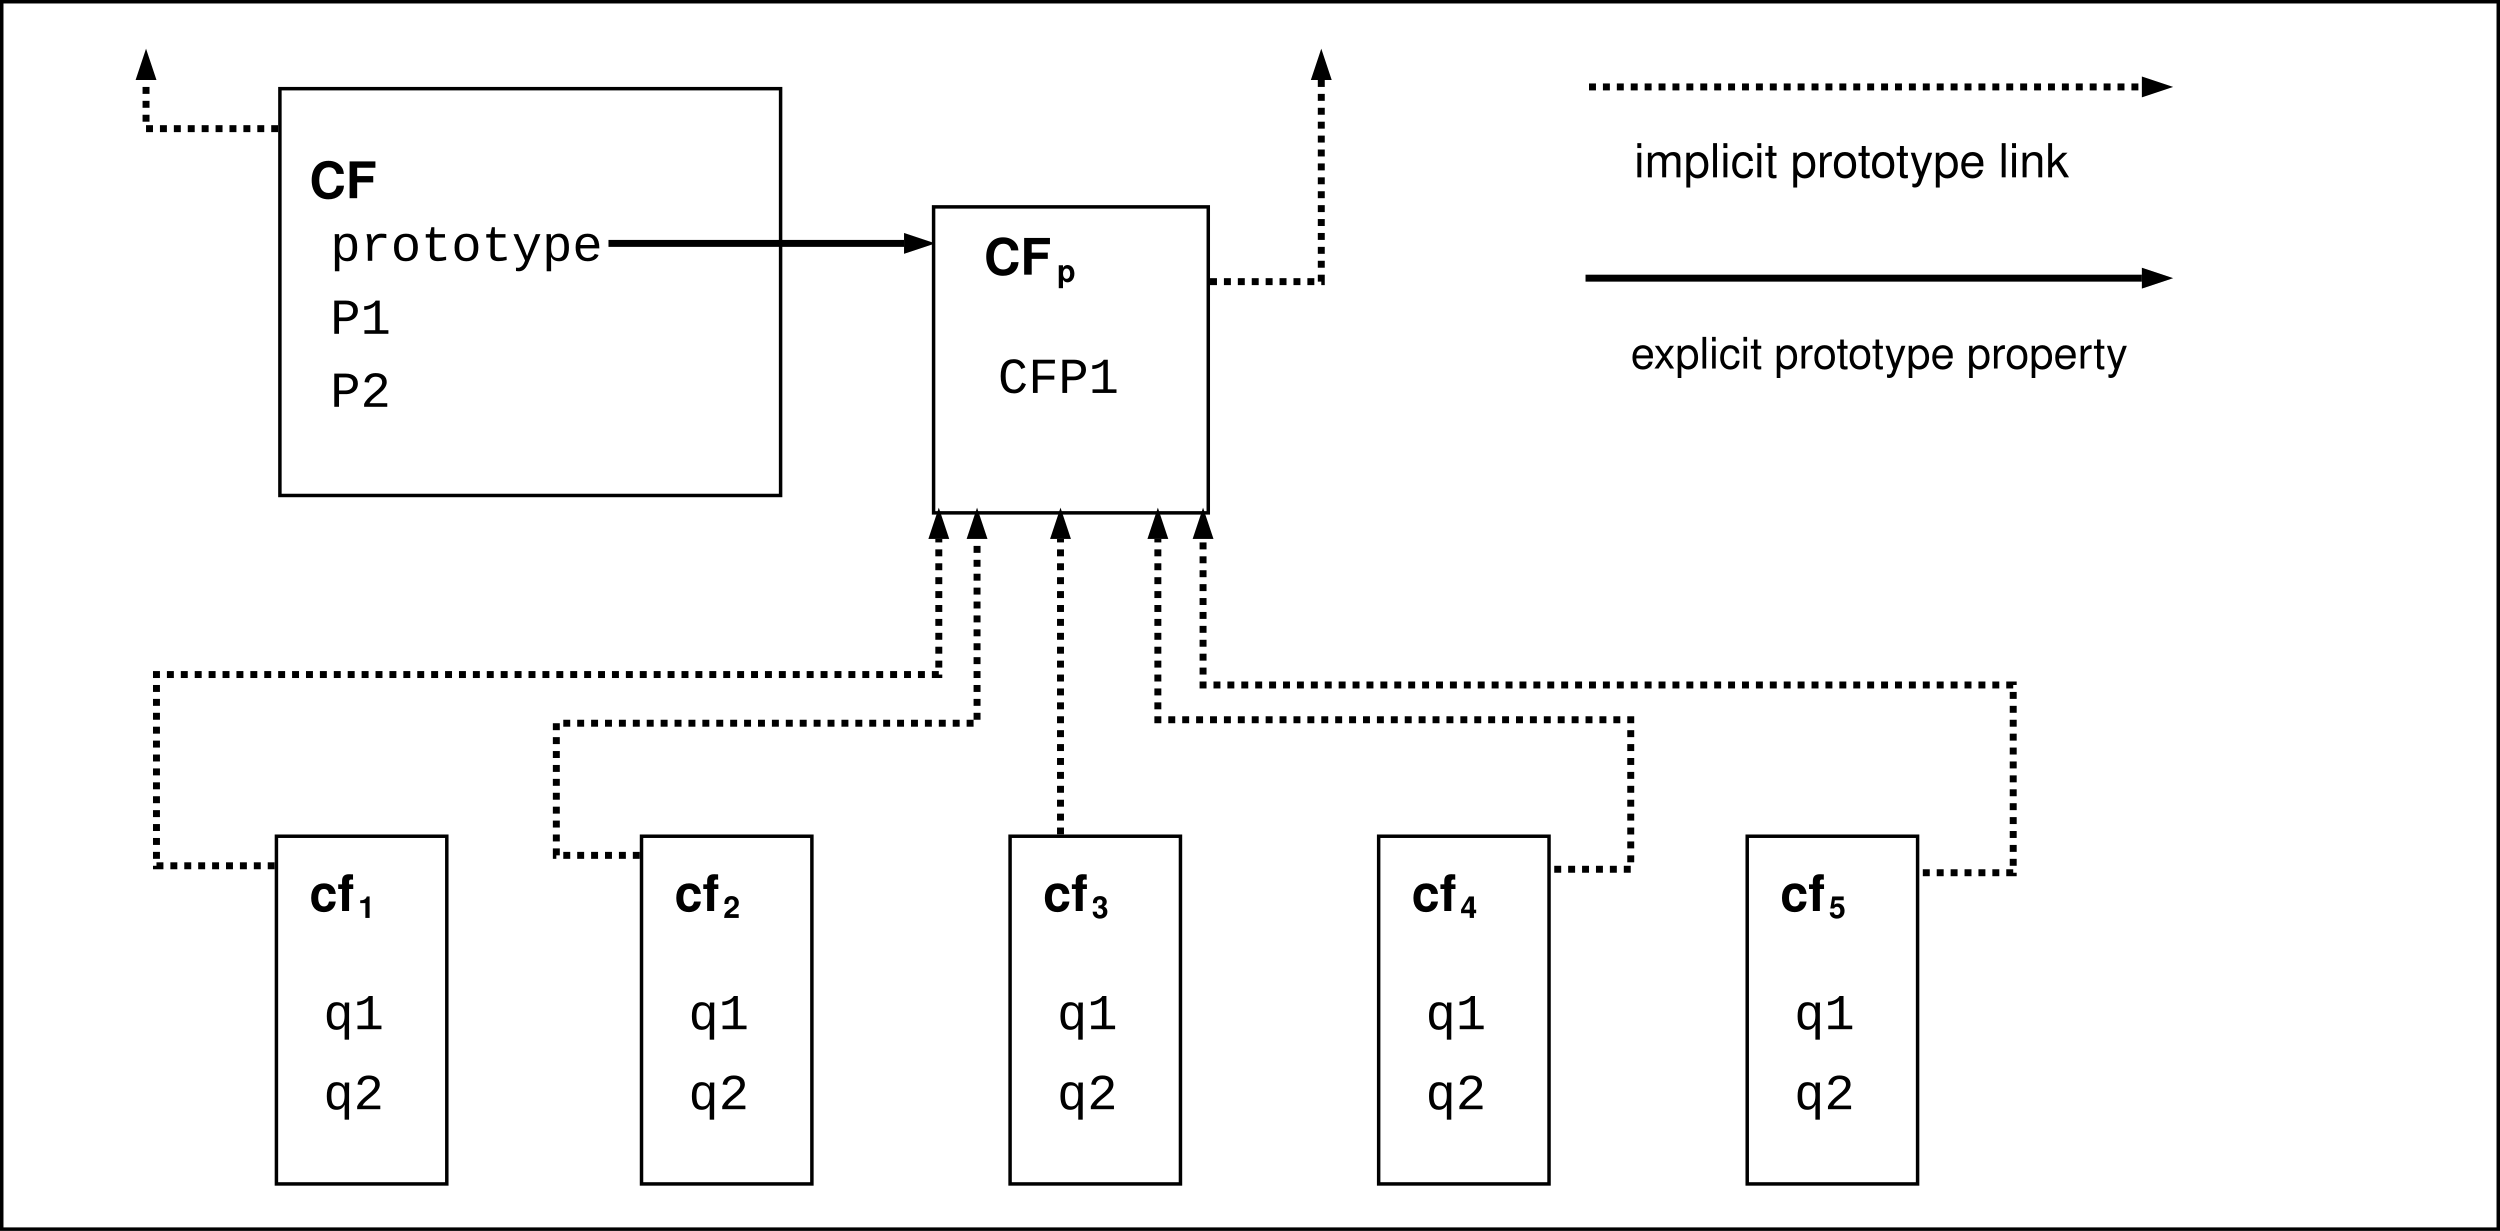
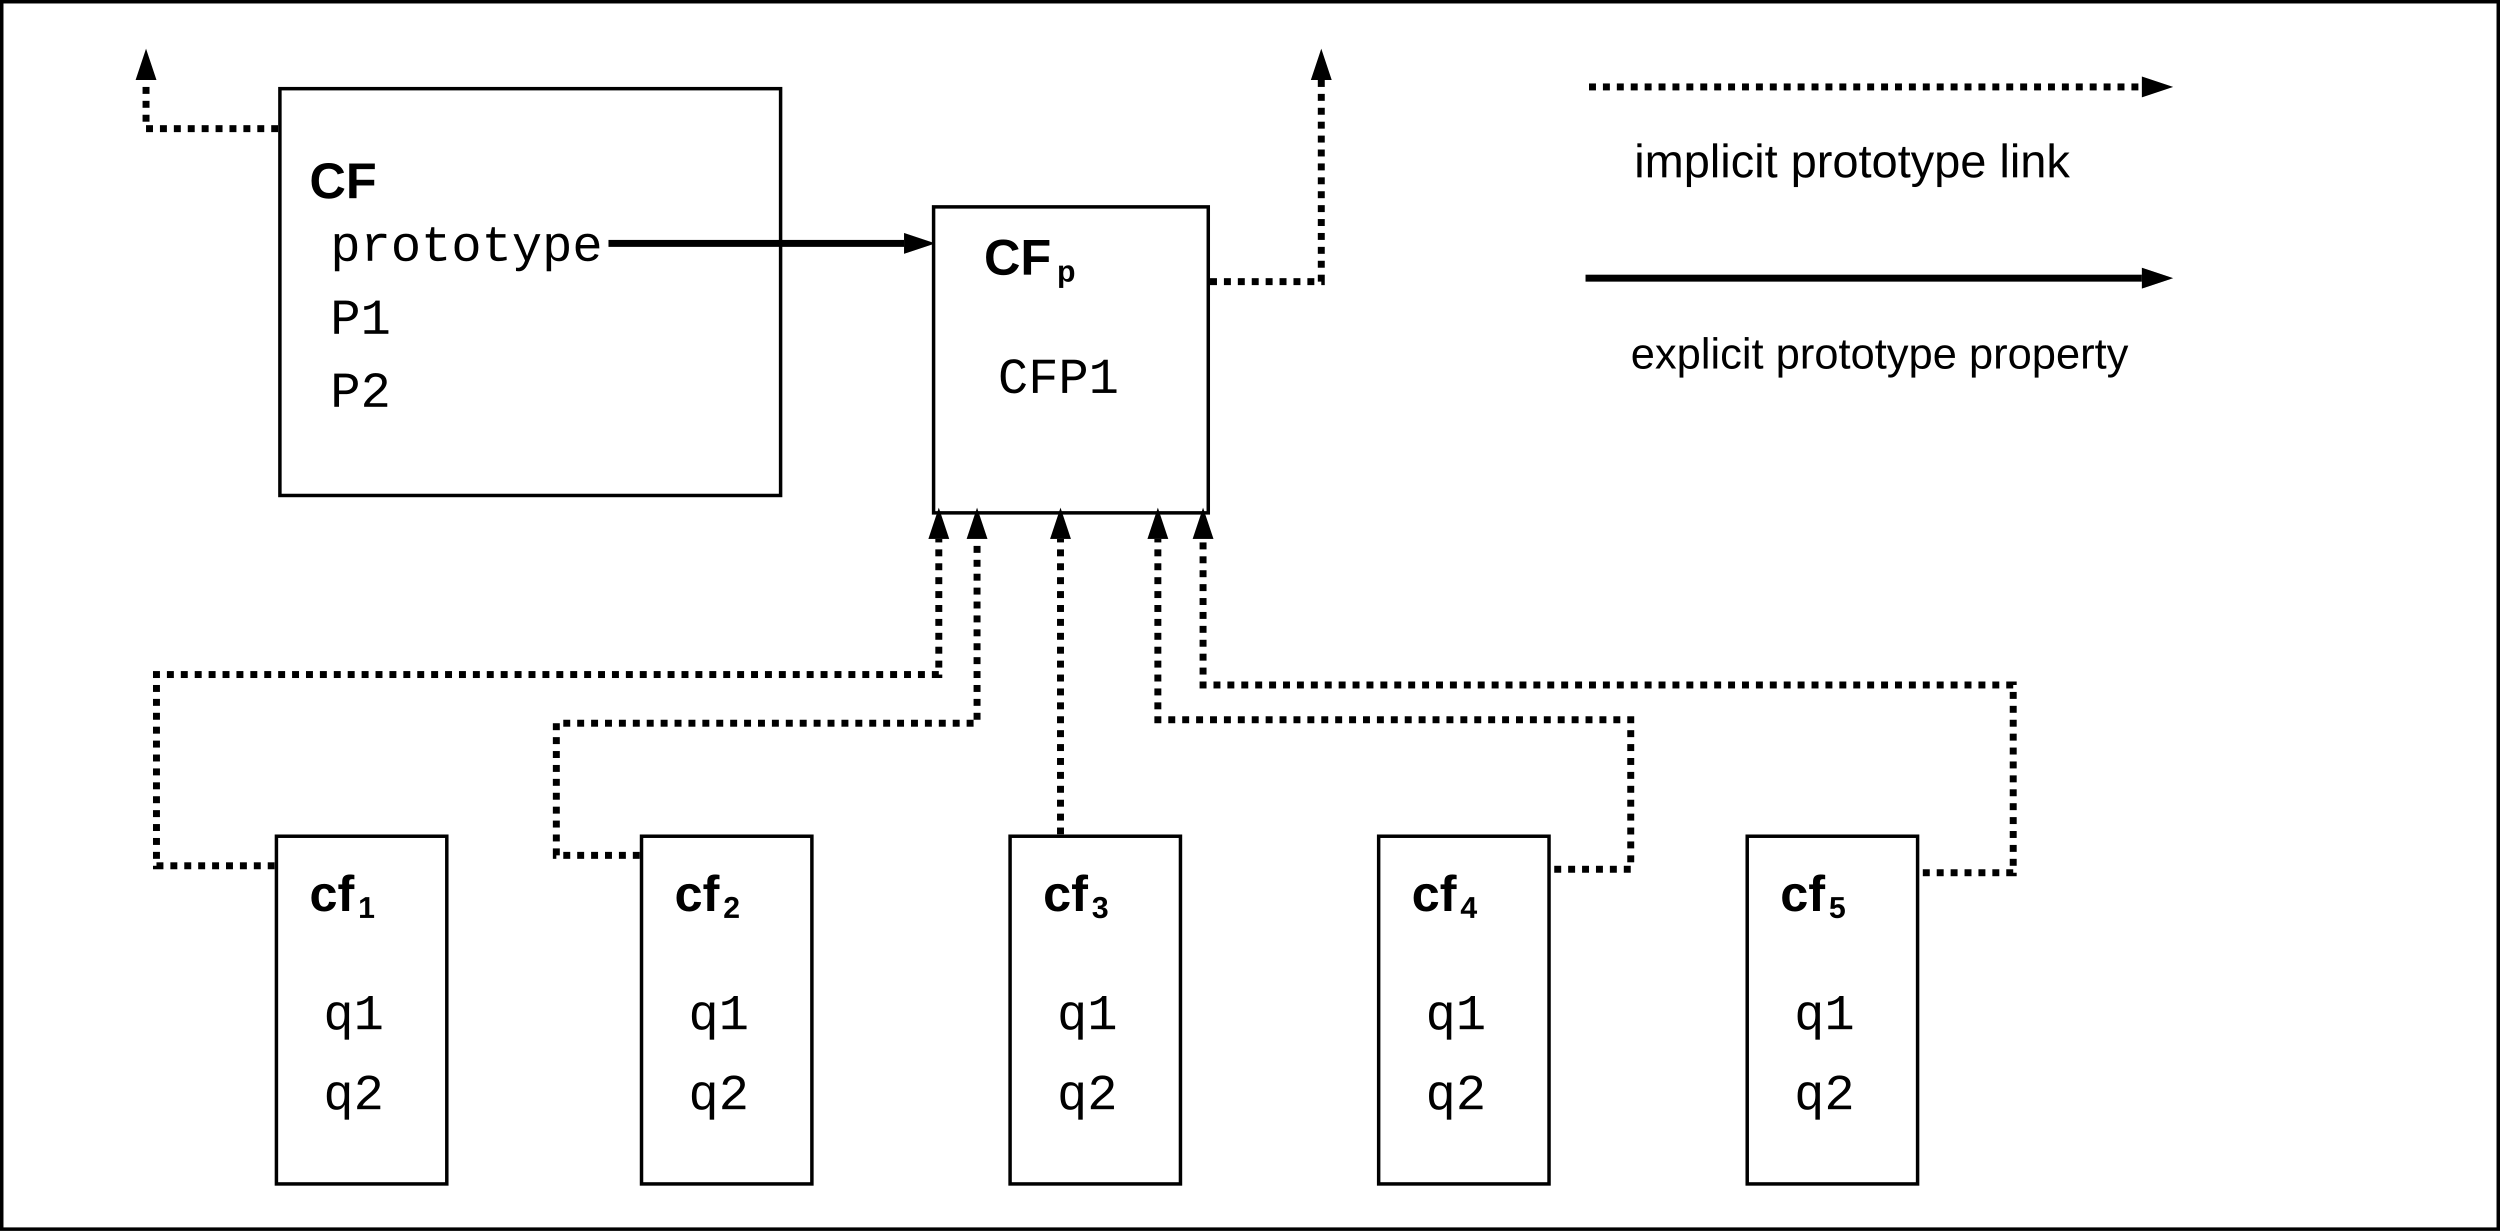
<svg xmlns="http://www.w3.org/2000/svg" xmlns:xlink="http://www.w3.org/1999/xlink" width="719" height="354">
  <style type="text/css">
    rect.box {
        fill: white;
        stroke: black;
        stroke-width: 1px;
    }
    path.a {
        fill: none;
        stroke: black;
        stroke-width: 2px;
        marker-end: url(#arrowhead);
    }
    path.d { stroke-dasharray: 2,2; }
-     text { font-family: Helvetica, Arial, Liberation Sans, sans-serif; }
+     text { font-family: Arial, Liberation Sans, sans-serif; }
    text.pn { font-family: "Courier New", monospace; }
    text.on { font-weight: bold; }
    text.ons { font-weight: bold; font-size: 60%; }
  </style>
  <defs>
    <marker id="arrowhead" viewBox="0 0 15 10" refX="0" refY="5" markerUnits="userSpaceOnUse" markerWidth="9" markerHeight="6" orient="auto">
      <path d="M 0 0 L 15 5 L 0 10 z" />
    </marker>
    <g id="instance" width="50" height="101">
      <rect class="box" x=".5" y=".5" width="49" height="100" />
      <text class="pn" x="14" y="56">q1</text>
      <text class="pn" x="14" y="79">q2</text>
      <text class="on" x="10" y="22">cf</text>
    </g>
  </defs>
  <g font-size="14.5">
    <rect class="box" x="0.5" y="0.5" width="718" height="353" />
    <path class="a d" d="M 457,25 616,25" />
    <text x="470" y="51" font-size="13.5">implicit prototype link</text>
    <path class="a s" d="M 456,80 616,80" />
    <text x="469" y="106" font-size="12.5">explicit prototype property</text>
    <rect class="box" x="80.5" y="25.5" width="144" height="117" />
    <text x="89" y="57" font-weight="bold">CF</text>
    <path class="a d" d="M 80,37 42,37 42,23" />
    <text class="pn" x="95" y="75">prototype</text>
    <text class="pn" x="95" y="96">P1</text>
    <text class="pn" x="95" y="117">P2</text>
    <path class="a s" d="M 175,70 260,70" />
    <rect class="box" x="268.5" y="59.5" width="79" height="88" />
    <path class="a d" d="M 348,81 380,81 380,23" />
    <text class="on" x="283" y="79">CF</text>
    <text class="ons" x="304" y="81">p</text>
    <text class="pn" x="287" y="113">CFP1</text>
    <use xlink:href="#instance" x="79" y="240" />
    <text class="ons" x="103" y="264">1</text>
    <path class="a d" d="M 79,249 45,249 45,194 270,194 270,155" />
    <use xlink:href="#instance" x="184" y="240" />
    <text class="ons" x="208" y="264">2</text>
    <path class="a d" d="M 184,246 160,246 160,208 281,208 281,155" />
    <use xlink:href="#instance" x="290" y="240" />
    <text class="ons" x="314" y="264">3</text>
    <path class="a d" d="M 305,240 305,155" />
    <use xlink:href="#instance" x="396" y="240" />
    <text class="ons" x="420" y="264">4</text>
    <path class="a d" d="M 447,250 469,250 469,207 333,207 333,155" />
    <use xlink:href="#instance" x="502" y="240" />
    <text class="ons" x="526" y="264">5</text>
    <path class="a d" d="M 553,251 579,251 579,197 346,197 346,155" />
  </g>
</svg>
